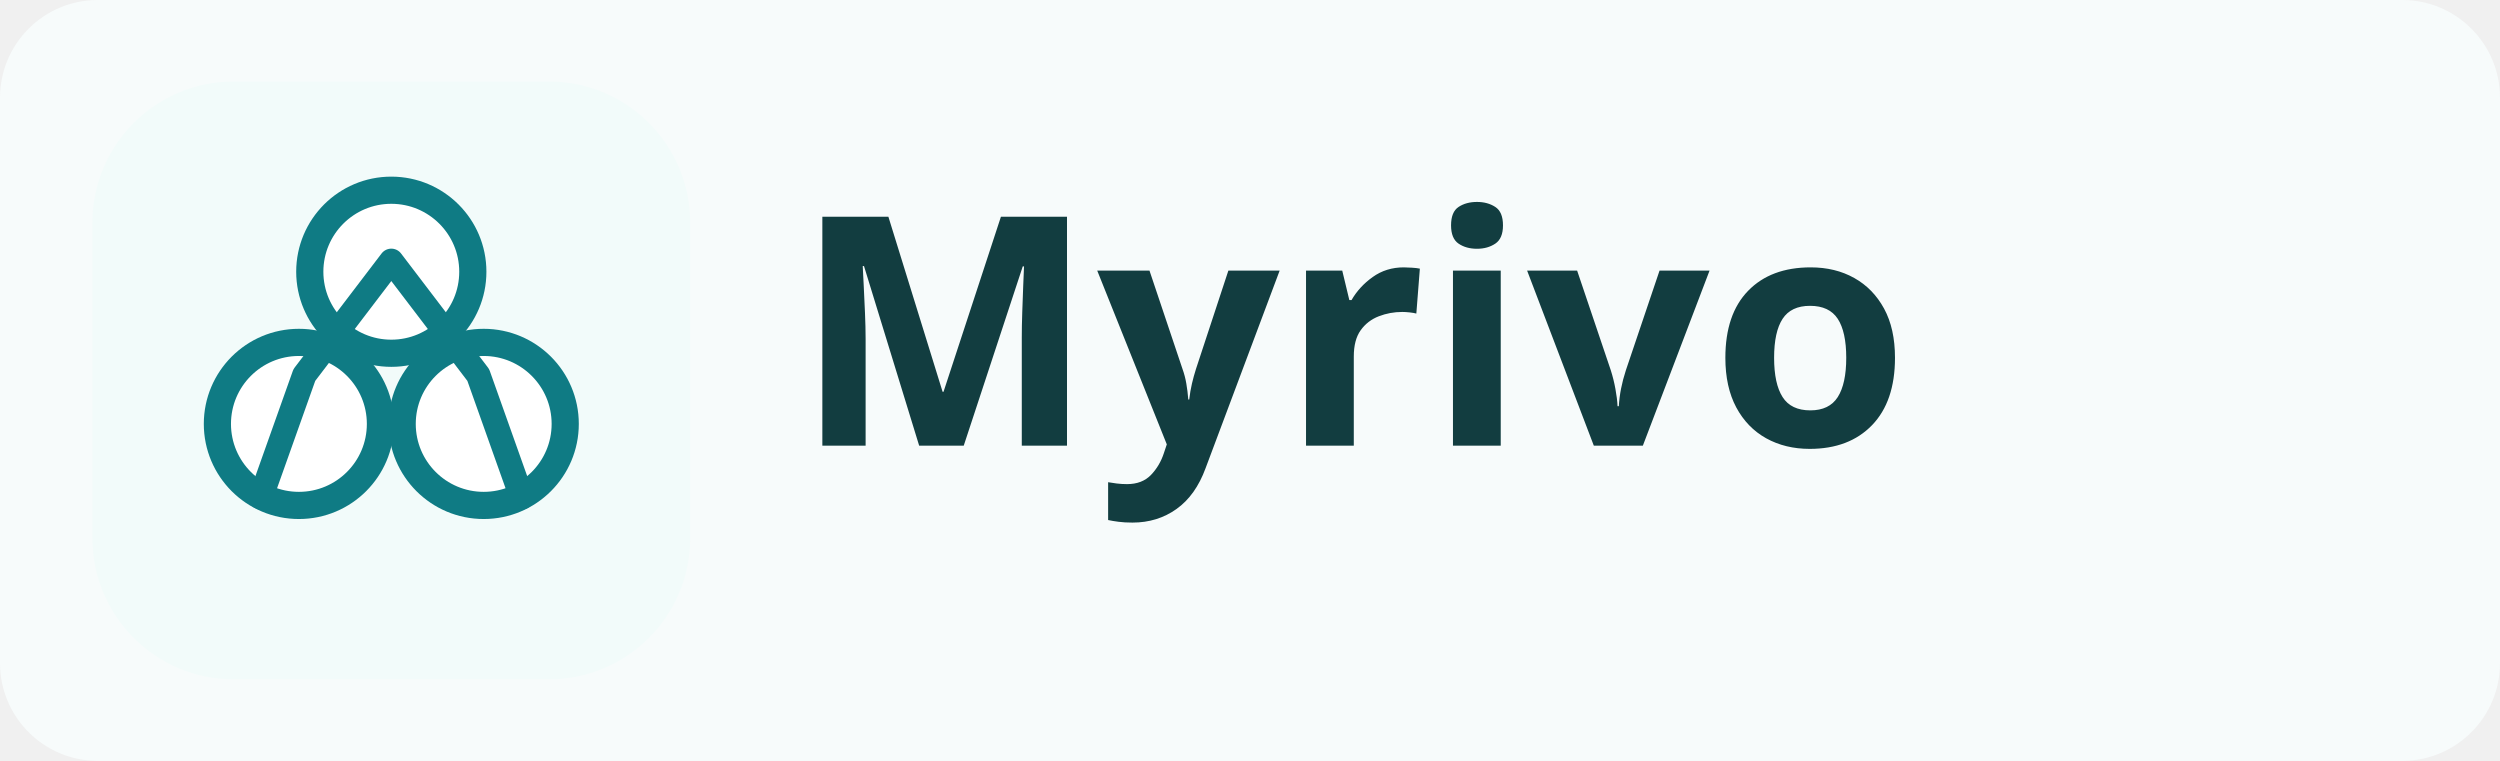
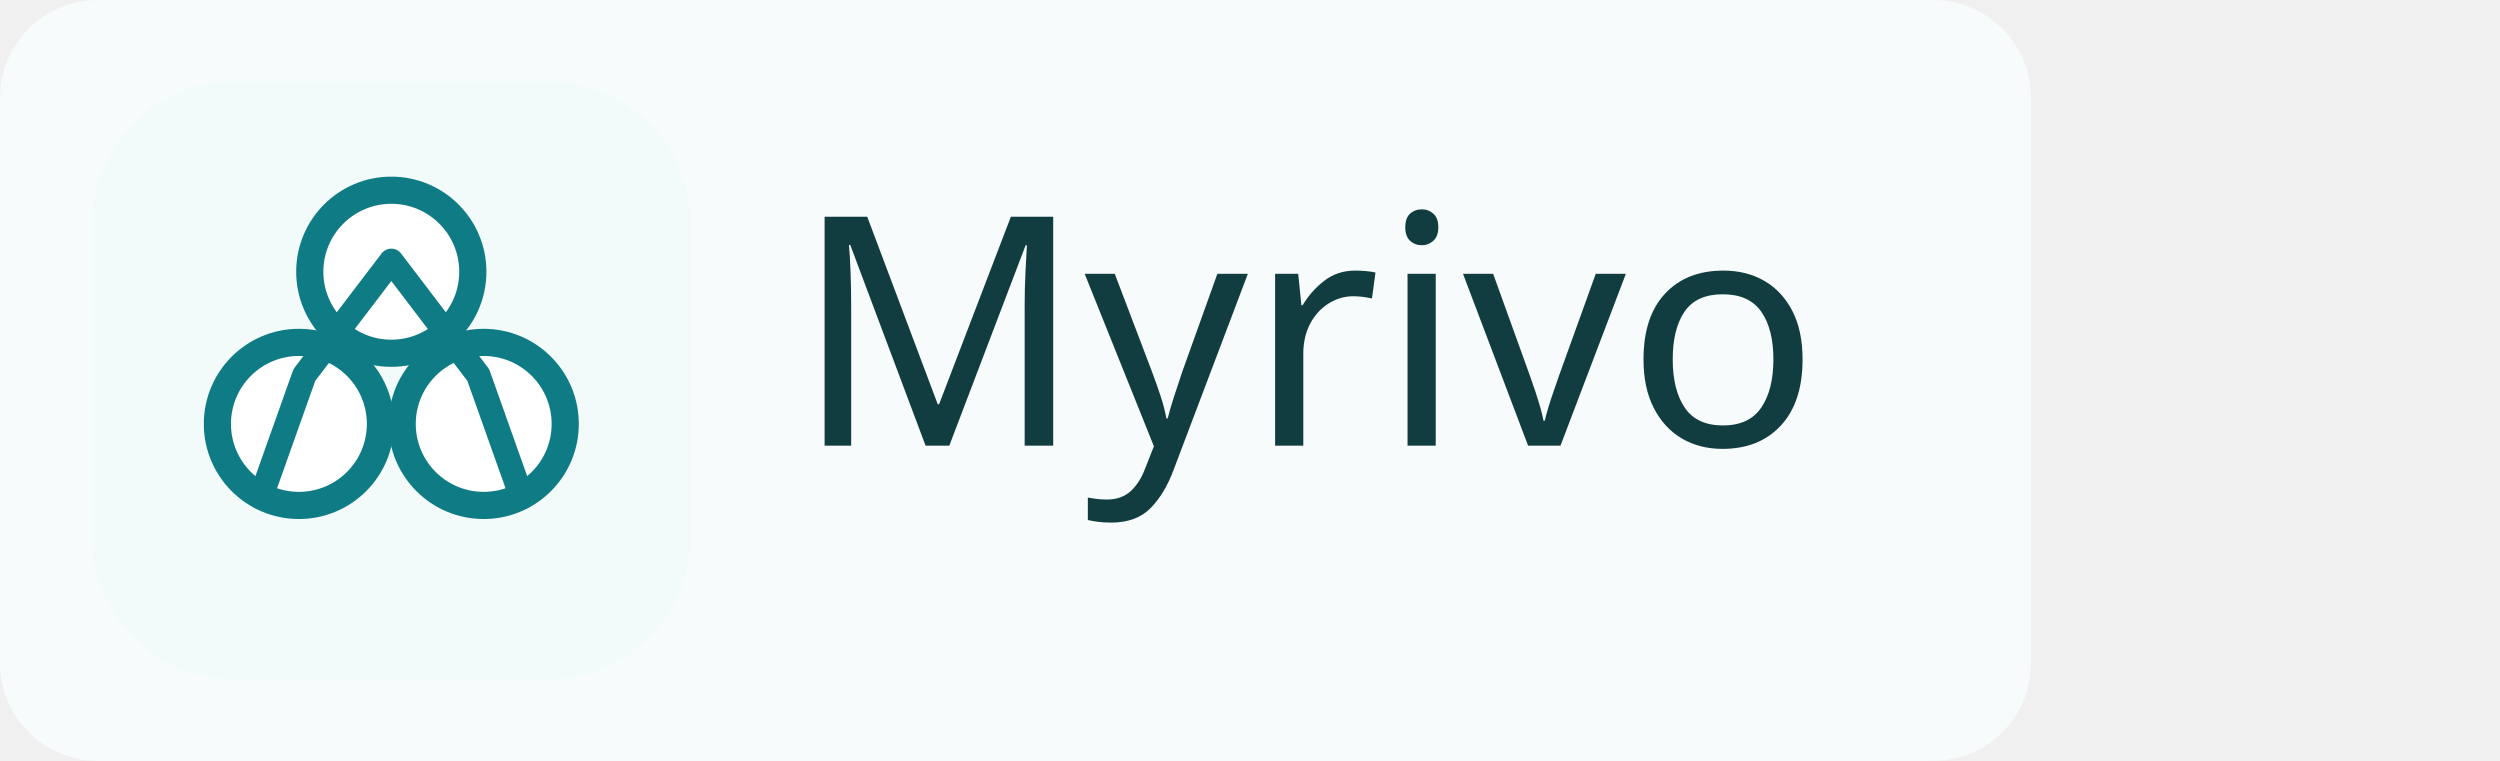
- <svg xmlns="http://www.w3.org/2000/svg" width="920" height="280" viewBox="0 0 920 280" fill="none">
-   <rect width="920" height="280" rx="36" fill="#F7FBFB" />
-   <g transform="translate(34 30)">
-     <rect width="220" height="220" rx="52" fill="#F2FBFA" />
-     <circle cx="110" cy="70" r="30" fill="#FFFFFF" stroke="#0F7B84" stroke-width="10" />
-     <circle cx="76" cy="126" r="30" fill="#FFFFFF" stroke="#0F7B84" stroke-width="10" />
-     <circle cx="144" cy="126" r="30" fill="#FFFFFF" stroke="#0F7B84" stroke-width="10" />
-     <path d="M62 153L78 108L110 66L142 108L158 153" stroke="#0F7B84" stroke-width="9" stroke-linecap="round" stroke-linejoin="round" />
+ <svg xmlns="http://www.w3.org/2000/svg" id="Layer_1" version="1.1" viewBox="0 0 920 280">
+   <defs>
+     <style>
+       .st0 {
+         fill: #f7fbfb;
+       }
+ 
+       .st1 {
+         fill: #fff;
+         stroke-width: 10px;
+       }
+ 
+       .st1, .st2 {
+         stroke: #0f7b84;
+       }
+ 
+       .st3 {
+         fill: #123d40;
+         font-family: AvenirNext-Regular, 'Avenir Next';
+         font-size: 118px;
+         isolation: isolate;
+         letter-spacing: 0em;
+       }
+ 
+       .st4 {
+         fill: #f2fbfa;
+       }
+ 
+       .st2 {
+         fill: none;
+         stroke-linecap: round;
+         stroke-linejoin: round;
+         stroke-width: 9px;
+       }
+     </style>
+   </defs>
+   <rect class="st0" width="747.41" height="280" rx="36" ry="36" />
+   <g>
+     <rect class="st4" x="34" y="30" width="220" height="220" rx="52" ry="52" />
+     <circle class="st1" cx="144" cy="100" r="30" />
+     <circle class="st1" cx="110" cy="156" r="30" />
+     <circle class="st1" cx="178" cy="156" r="30" />
+     <path class="st2" d="M96,183l16-45,32-42,32,42,16,45" />
  </g>
-   <text x="292" y="164" fill="#123D40" font-size="118" font-weight="650" font-family="Avenir Next, Nunito Sans, Poppins, sans-serif" letter-spacing="0.5">Myrivo</text>
+   <text class="st3" transform="translate(292 164)">
+     <tspan x="0" y="0">Myrivo</tspan>
+   </text>
</svg>
